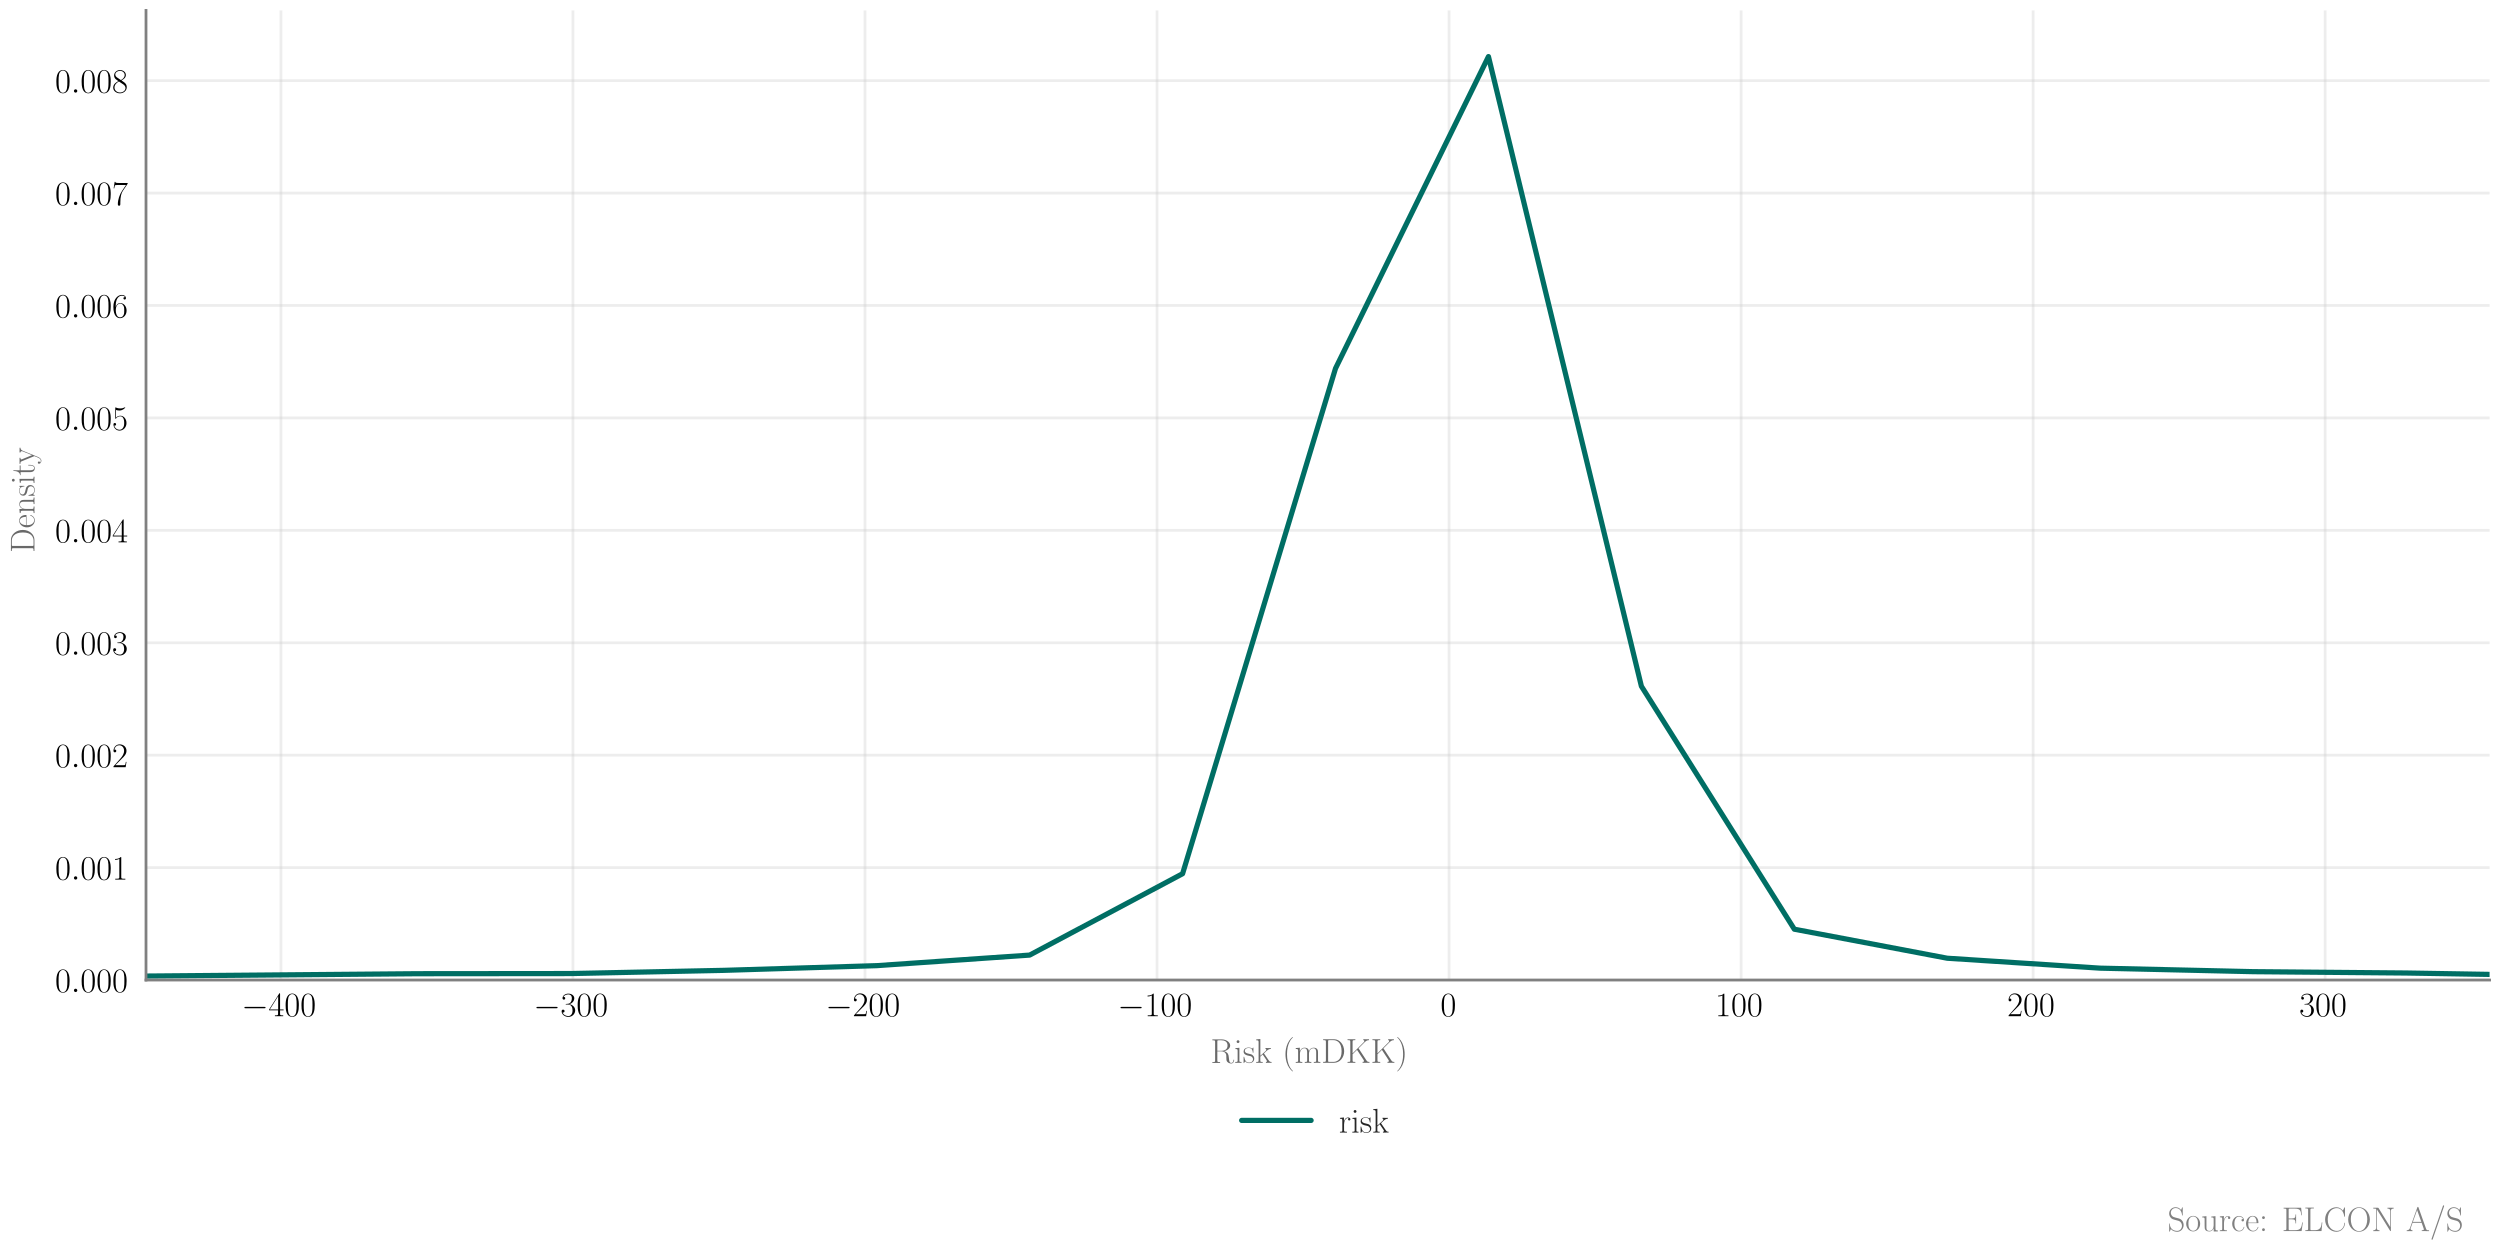
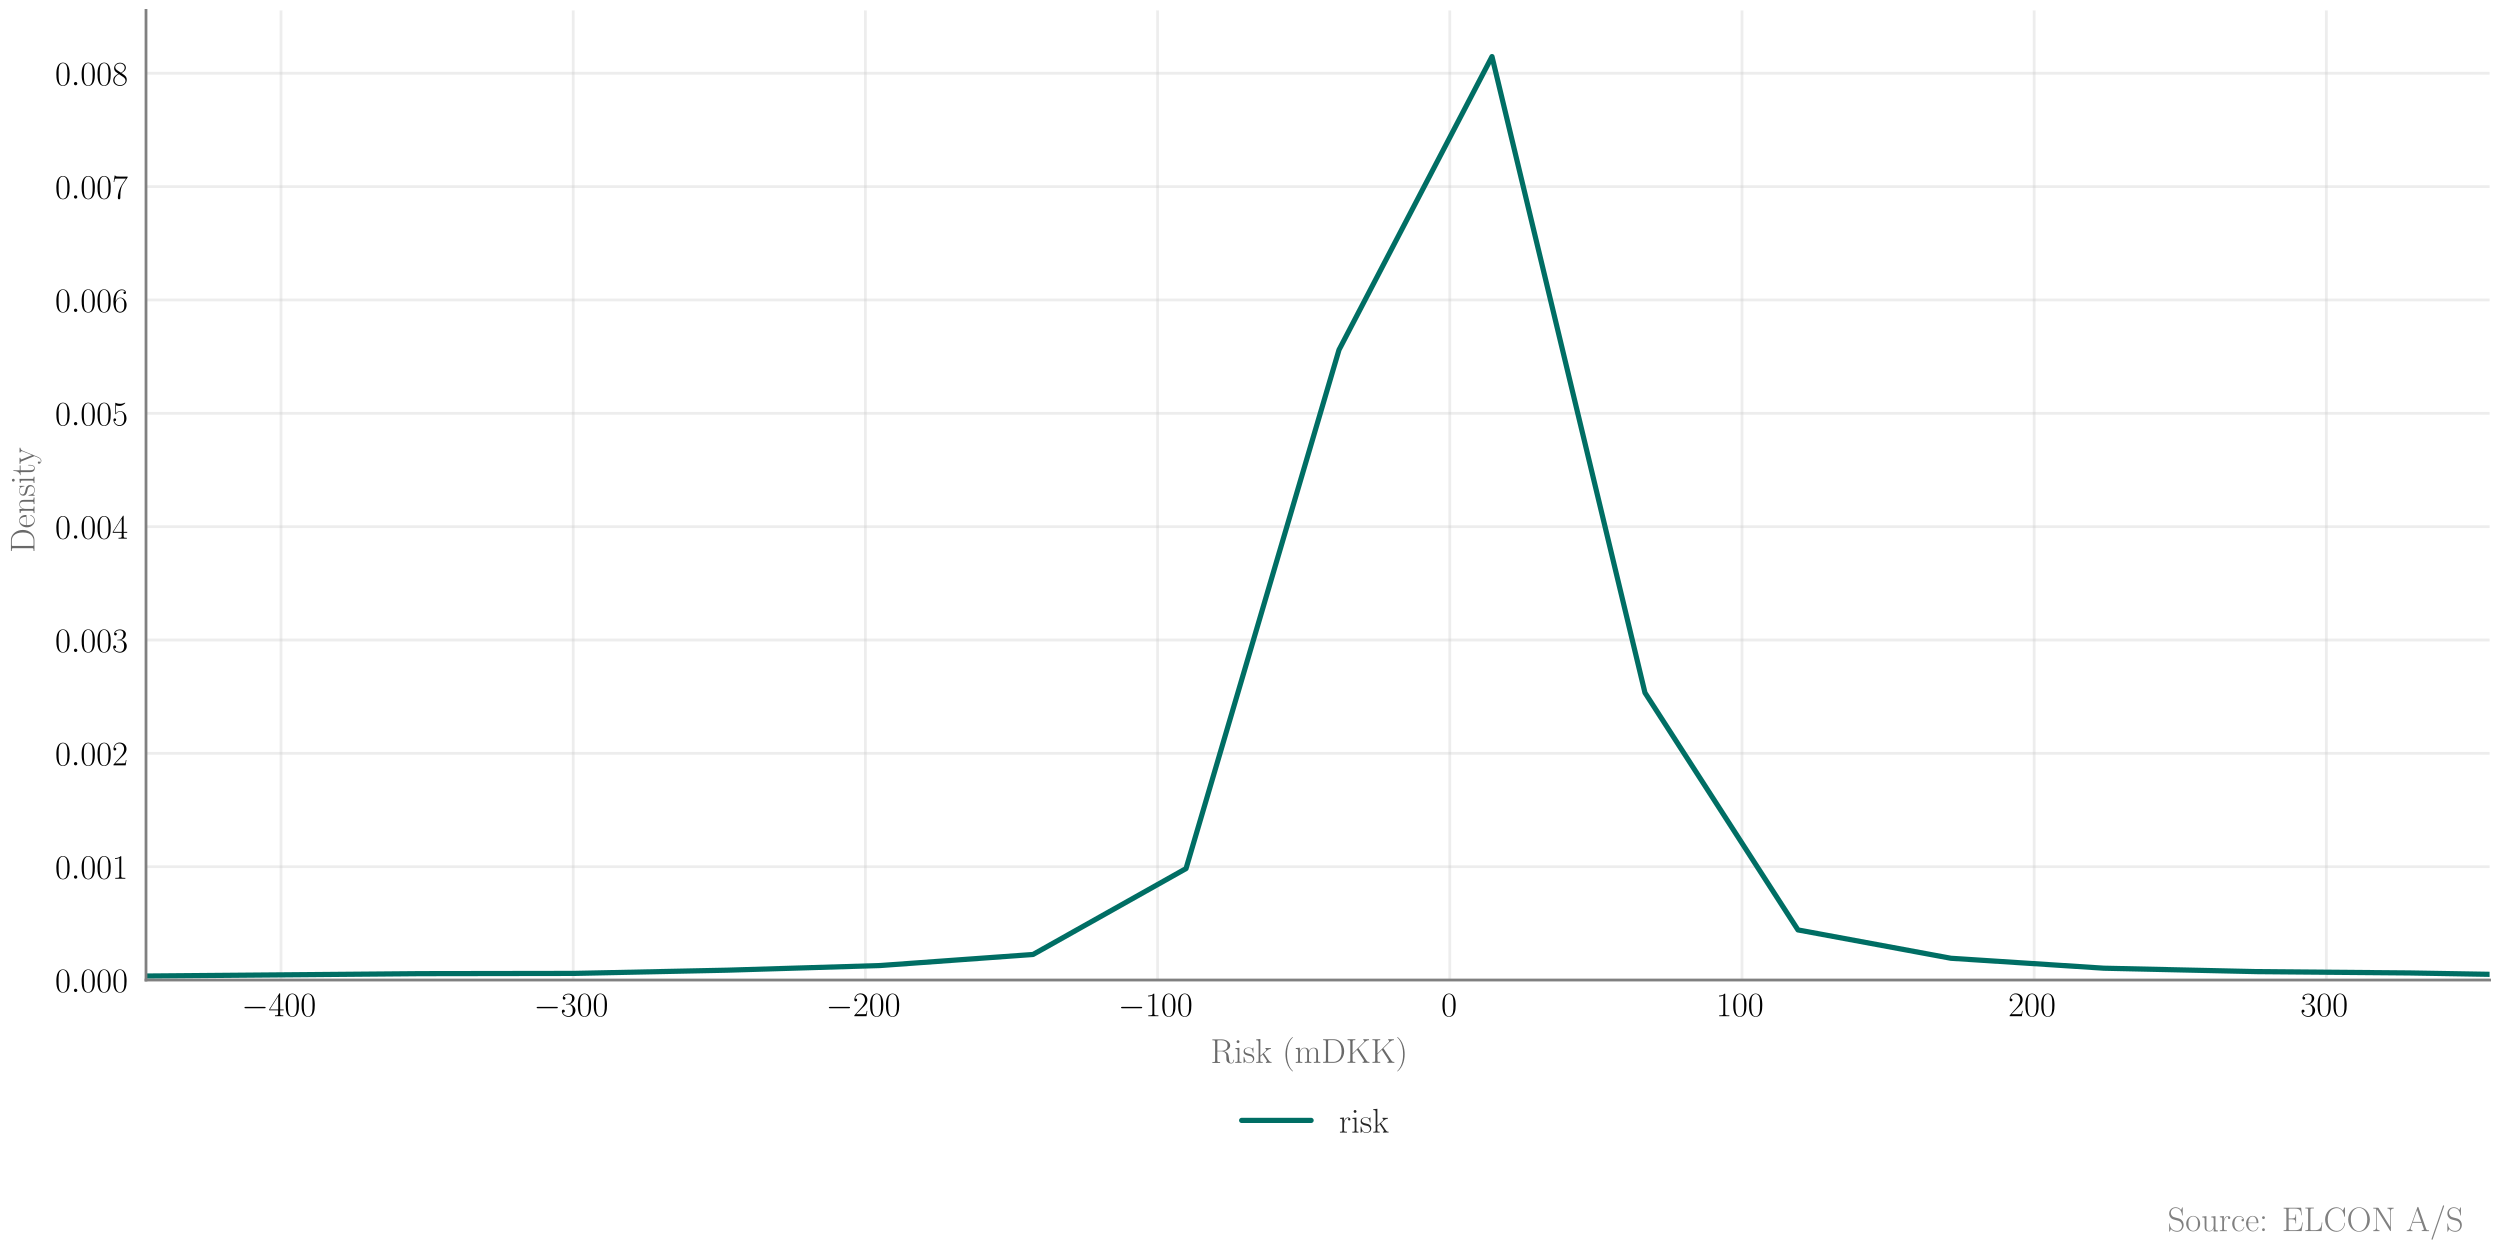
<svg xmlns="http://www.w3.org/2000/svg" xmlns:xlink="http://www.w3.org/1999/xlink" width="720pt" height="360pt" viewBox="0 0 720 360" version="1.1">
  <defs>
    <style type="text/css">*{stroke-linejoin: round; stroke-linecap: butt}</style>
  </defs>
  <g id="figure_1">
    <g id="patch_1">
      <path d="M 0 360  L 720 360  L 720 0  L 0 0  z " style="fill: #ffffff" />
    </g>
    <g id="axes_1">
      <g id="patch_2">
        <path d="M 42.049 282.252  L 717 282.252  L 717 3  L 42.049 3  z " style="fill: #ffffff" />
      </g>
      <g id="matplotlib.axis_1">
        <g id="xtick_1">
          <g id="line2d_1">
-             <path d="M 80.911 282.252  L 80.911 3  " clip-path="url(#p103123ce52)" style="fill: none; stroke: #cccccc; stroke-opacity: 0.35; stroke-width: 0.8; stroke-linecap: round" />
+             <path d="M 80.932 282.252  L 80.932 3  " clip-path="url(#pdba635098e)" style="fill: none; stroke: #cccccc; stroke-opacity: 0.35; stroke-width: 0.8; stroke-linecap: round" />
          </g>
          <g id="text_1">
-             <g transform="translate(69.56444 292.6705) scale(0.1 -0.1)">
+             <g transform="translate(69.58611 292.6705) scale(0.1 -0.1)">
              <defs>
                <path id="CMSY10-0" d="M 4218 1472  C 4326 1472 4442 1472 4442 1600  C 4442 1728 4326 1728 4218 1728  L 755 1728  C 646 1728 531 1728 531 1600  C 531 1472 646 1472 755 1472  L 4218 1472  z " transform="scale(0.015625)" />
                <path id="CMR17-34" d="M 2150 4122  C 2150 4256 2144 4256 2029 4256  L 128 1254  L 128 1088  L 1779 1088  L 1779 457  C 1779 224 1766 160 1318 160  L 1197 160  L 1197 0  C 1402 0 1747 0 1965 0  C 2182 0 2528 0 2733 0  L 2733 160  L 2611 160  C 2163 160 2150 224 2150 457  L 2150 1088  L 2803 1088  L 2803 1254  L 2150 1254  L 2150 4122  z M 1798 3703  L 1798 1254  L 256 1254  L 1798 3703  z " transform="scale(0.015625)" />
                <path id="CMR17-30" d="M 2688 2025  C 2688 2416 2682 3080 2413 3591  C 2176 4039 1798 4198 1466 4198  C 1158 4198 768 4058 525 3597  C 269 3118 243 2524 243 2025  C 243 1661 250 1106 448 619  C 723 -39 1216 -128 1466 -128  C 1760 -128 2208 -7 2470 600  C 2662 1042 2688 1559 2688 2025  z M 1466 -26  C 1056 -26 813 325 723 812  C 653 1188 653 1738 653 2096  C 653 2588 653 2997 736 3387  C 858 3929 1216 4096 1466 4096  C 1728 4096 2067 3923 2189 3400  C 2272 3036 2278 2607 2278 2096  C 2278 1680 2278 1169 2202 792  C 2067 95 1690 -26 1466 -26  z " transform="scale(0.015625)" />
              </defs>
              <use xlink:href="#CMSY10-0" transform="scale(0.996264)" />
              <use xlink:href="#CMR17-34" transform="translate(77.48747 0) scale(0.996264)" />
              <use xlink:href="#CMR17-30" transform="translate(123.1779 0) scale(0.996264)" />
              <use xlink:href="#CMR17-30" transform="translate(168.8684 0) scale(0.996264)" />
            </g>
          </g>
        </g>
        <g id="xtick_2">
          <g id="line2d_2">
-             <path d="M 165.015 282.252  L 165.015 3  " clip-path="url(#p103123ce52)" style="fill: none; stroke: #cccccc; stroke-opacity: 0.35; stroke-width: 0.8; stroke-linecap: round" />
+             <path d="M 165.084 282.252  L 165.084 3  " clip-path="url(#pdba635098e)" style="fill: none; stroke: #cccccc; stroke-opacity: 0.35; stroke-width: 0.8; stroke-linecap: round" />
          </g>
          <g id="text_2">
-             <g transform="translate(153.6688 292.6705) scale(0.1 -0.1)">
+             <g transform="translate(153.7374 292.6705) scale(0.1 -0.1)">
              <defs>
                <path id="CMR17-33" d="M 1414 2157  C 1984 2157 2234 1662 2234 1090  C 2234 320 1824 25 1453 25  C 1114 25 563 194 390 693  C 422 680 454 680 486 680  C 640 680 755 782 755 948  C 755 1133 614 1216 486 1216  C 378 1216 211 1165 211 926  C 211 335 787 -128 1466 -128  C 2176 -128 2720 430 2720 1085  C 2720 1707 2208 2157 1600 2227  C 2086 2328 2554 2756 2554 3329  C 2554 3820 2048 4179 1472 4179  C 890 4179 378 3829 378 3329  C 378 3110 544 3072 627 3072  C 762 3072 877 3155 877 3321  C 877 3486 762 3569 627 3569  C 602 3569 570 3569 544 3557  C 730 3959 1235 4032 1459 4032  C 1683 4032 2106 3925 2106 3320  C 2106 3143 2080 2828 1862 2550  C 1670 2304 1453 2304 1242 2284  C 1210 2284 1062 2269 1037 2269  C 992 2263 966 2257 966 2208  C 966 2163 973 2157 1101 2157  L 1414 2157  z " transform="scale(0.015625)" />
              </defs>
              <use xlink:href="#CMSY10-0" transform="scale(0.996264)" />
              <use xlink:href="#CMR17-33" transform="translate(77.48747 0) scale(0.996264)" />
              <use xlink:href="#CMR17-30" transform="translate(123.1779 0) scale(0.996264)" />
              <use xlink:href="#CMR17-30" transform="translate(168.8684 0) scale(0.996264)" />
            </g>
          </g>
        </g>
        <g id="xtick_3">
          <g id="line2d_3">
-             <path d="M 249.12 282.252  L 249.12 3  " clip-path="url(#p103123ce52)" style="fill: none; stroke: #cccccc; stroke-opacity: 0.35; stroke-width: 0.8; stroke-linecap: round" />
+             <path d="M 249.235 282.252  L 249.235 3  " clip-path="url(#pdba635098e)" style="fill: none; stroke: #cccccc; stroke-opacity: 0.35; stroke-width: 0.8; stroke-linecap: round" />
          </g>
          <g id="text_3">
-             <g transform="translate(237.7733 292.6705) scale(0.1 -0.1)">
+             <g transform="translate(237.8887 292.6705) scale(0.1 -0.1)">
              <defs>
                <path id="CMR17-32" d="M 2669 989  L 2554 989  C 2490 536 2438 459 2413 420  C 2381 369 1920 369 1830 369  L 602 369  C 832 619 1280 1072 1824 1597  C 2214 1967 2669 2402 2669 3035  C 2669 3790 2067 4224 1395 4224  C 691 4224 262 3604 262 3030  C 262 2780 448 2748 525 2748  C 589 2748 781 2787 781 3010  C 781 3207 614 3264 525 3264  C 486 3264 448 3258 422 3245  C 544 3790 915 4058 1306 4058  C 1862 4058 2227 3617 2227 3035  C 2227 2479 1901 2000 1536 1584  L 262 146  L 262 0  L 2515 0  L 2669 989  z " transform="scale(0.015625)" />
              </defs>
              <use xlink:href="#CMSY10-0" transform="scale(0.996264)" />
              <use xlink:href="#CMR17-32" transform="translate(77.48747 0) scale(0.996264)" />
              <use xlink:href="#CMR17-30" transform="translate(123.1779 0) scale(0.996264)" />
              <use xlink:href="#CMR17-30" transform="translate(168.8684 0) scale(0.996264)" />
            </g>
          </g>
        </g>
        <g id="xtick_4">
          <g id="line2d_4">
-             <path d="M 333.224 282.252  L 333.224 3  " clip-path="url(#p103123ce52)" style="fill: none; stroke: #cccccc; stroke-opacity: 0.35; stroke-width: 0.8; stroke-linecap: round" />
+             <path d="M 333.386 282.252  L 333.386 3  " clip-path="url(#pdba635098e)" style="fill: none; stroke: #cccccc; stroke-opacity: 0.35; stroke-width: 0.8; stroke-linecap: round" />
          </g>
          <g id="text_4">
-             <g transform="translate(321.8777 292.6705) scale(0.1 -0.1)">
+             <g transform="translate(322.0401 292.6705) scale(0.1 -0.1)">
              <defs>
                <path id="CMR17-31" d="M 1702 4058  C 1702 4192 1696 4192 1606 4192  C 1357 3916 979 3827 621 3827  C 602 3827 570 3827 563 3808  C 557 3795 557 3782 557 3648  C 755 3648 1088 3686 1344 3839  L 1344 461  C 1344 236 1331 160 781 160  L 589 160  L 589 0  C 896 0 1216 0 1523 0  C 1830 0 2150 0 2458 0  L 2458 160  L 2266 160  C 1715 160 1702 230 1702 458  L 1702 4058  z " transform="scale(0.015625)" />
              </defs>
              <use xlink:href="#CMSY10-0" transform="scale(0.996264)" />
              <use xlink:href="#CMR17-31" transform="translate(77.48747 0) scale(0.996264)" />
              <use xlink:href="#CMR17-30" transform="translate(123.1779 0) scale(0.996264)" />
              <use xlink:href="#CMR17-30" transform="translate(168.8684 0) scale(0.996264)" />
            </g>
          </g>
        </g>
        <g id="xtick_5">
          <g id="line2d_5">
-             <path d="M 417.328 282.252  L 417.328 3  " clip-path="url(#p103123ce52)" style="fill: none; stroke: #cccccc; stroke-opacity: 0.35; stroke-width: 0.8; stroke-linecap: round" />
+             <path d="M 417.538 282.252  L 417.538 3  " clip-path="url(#pdba635098e)" style="fill: none; stroke: #cccccc; stroke-opacity: 0.35; stroke-width: 0.8; stroke-linecap: round" />
          </g>
          <g id="text_5">
-             <g transform="translate(414.8378 292.6705) scale(0.1 -0.1)">
+             <g transform="translate(415.0471 292.6705) scale(0.1 -0.1)">
              <use xlink:href="#CMR17-30" transform="scale(0.996264)" />
            </g>
          </g>
        </g>
        <g id="xtick_6">
          <g id="line2d_6">
-             <path d="M 501.433 282.252  L 501.433 3  " clip-path="url(#p103123ce52)" style="fill: none; stroke: #cccccc; stroke-opacity: 0.35; stroke-width: 0.8; stroke-linecap: round" />
+             <path d="M 501.689 282.252  L 501.689 3  " clip-path="url(#pdba635098e)" style="fill: none; stroke: #cccccc; stroke-opacity: 0.35; stroke-width: 0.8; stroke-linecap: round" />
          </g>
          <g id="text_6">
-             <g transform="translate(493.9609 292.6705) scale(0.1 -0.1)">
+             <g transform="translate(494.2171 292.6705) scale(0.1 -0.1)">
              <use xlink:href="#CMR17-31" transform="scale(0.996264)" />
              <use xlink:href="#CMR17-30" transform="translate(45.69048 0) scale(0.996264)" />
              <use xlink:href="#CMR17-30" transform="translate(91.38095 0) scale(0.996264)" />
            </g>
          </g>
        </g>
        <g id="xtick_7">
          <g id="line2d_7">
-             <path d="M 585.537 282.252  L 585.537 3  " clip-path="url(#p103123ce52)" style="fill: none; stroke: #cccccc; stroke-opacity: 0.35; stroke-width: 0.8; stroke-linecap: round" />
+             <path d="M 585.84 282.252  L 585.84 3  " clip-path="url(#pdba635098e)" style="fill: none; stroke: #cccccc; stroke-opacity: 0.35; stroke-width: 0.8; stroke-linecap: round" />
          </g>
          <g id="text_7">
-             <g transform="translate(578.0653 292.6705) scale(0.1 -0.1)">
+             <g transform="translate(578.3684 292.6705) scale(0.1 -0.1)">
              <use xlink:href="#CMR17-32" transform="scale(0.996264)" />
              <use xlink:href="#CMR17-30" transform="translate(45.69048 0) scale(0.996264)" />
              <use xlink:href="#CMR17-30" transform="translate(91.38095 0) scale(0.996264)" />
            </g>
          </g>
        </g>
        <g id="xtick_8">
          <g id="line2d_8">
-             <path d="M 669.642 282.252  L 669.642 3  " clip-path="url(#p103123ce52)" style="fill: none; stroke: #cccccc; stroke-opacity: 0.35; stroke-width: 0.8; stroke-linecap: round" />
+             <path d="M 669.992 282.252  L 669.992 3  " clip-path="url(#pdba635098e)" style="fill: none; stroke: #cccccc; stroke-opacity: 0.35; stroke-width: 0.8; stroke-linecap: round" />
          </g>
          <g id="text_8">
-             <g transform="translate(662.1697 292.6705) scale(0.1 -0.1)">
+             <g transform="translate(662.5197 292.6705) scale(0.1 -0.1)">
              <use xlink:href="#CMR17-33" transform="scale(0.996264)" />
              <use xlink:href="#CMR17-30" transform="translate(45.69048 0) scale(0.996264)" />
              <use xlink:href="#CMR17-30" transform="translate(91.38095 0) scale(0.996264)" />
            </g>
          </g>
        </g>
        <g id="text_9">
          <g style="fill: #696969" transform="translate(348.64 306.0797) scale(0.1 -0.1)">
            <defs>
              <path id="CMR17-52" d="M 2509 2146  C 3117 2268 3629 2676 3629 3186  C 3629 3785 2950 4326 2054 4326  L 333 4326  L 333 4160  C 774 4160 845 4160 845 3873  L 845 415  C 845 128 774 128 333 128  L 333 -26  C 518 -26 851 -26 1050 -26  C 1248 -26 1581 -26 1766 -26  L 1766 128  C 1325 128 1254 128 1254 417  L 1254 2112  L 2003 2112  C 2368 2112 2573 1964 2662 1881  C 2918 1632 2918 1459 2918 1024  C 2918 595 2918 377 3110 160  C 3354 -102 3680 -128 3821 -128  C 4294 -128 4365 396 4365 503  C 4365 540 4365 585 4307 585  C 4256 585 4250 547 4250 522  C 4218 112 4032 -26 3834 -26  C 3482 -26 3443 375 3405 764  C 3386 898 3373 993 3360 1133  C 3322 1452 3270 1917 2509 2146  z M 1984 2214  L 1254 2214  L 1254 3913  C 1254 4129 1267 4160 1523 4160  L 1990 4160  C 2522 4160 3142 3977 3142 3190  C 3142 2372 2464 2214 1984 2214  z " transform="scale(0.015625)" />
              <path id="CMR17-69" d="M 992 3909  C 992 4049 877 4170 730 4170  C 589 4170 467 4056 467 3909  C 467 3769 582 3648 730 3648  C 870 3648 992 3763 992 3909  z M 243 2706  L 243 2541  C 602 2541 653 2502 653 2197  L 653 427  C 653 184 627 153 218 153  L 218 -13  C 371 0 646 0 806 0  C 960 0 1222 0 1370 -13  L 1370 153  C 992 153 979 191 979 420  L 979 2776  L 243 2706  z " transform="scale(0.015625)" />
              <path id="CMR17-73" d="M 1978 2697  C 1978 2813 1971 2819 1933 2819  C 1907 2819 1901 2813 1824 2717  C 1805 2691 1747 2626 1728 2601  C 1523 2819 1235 2819 1126 2819  C 416 2819 160 2447 160 2076  C 160 1498 813 1365 998 1325  C 1402 1243 1542 1217 1677 1101  C 1760 1025 1901 884 1901 654  C 1901 384 1747 38 1158 38  C 602 38 403 460 288 1021  C 269 1110 269 1117 218 1117  C 166 1117 160 1110 160 983  L 160 63  C 160 -51 166 -58 205 -58  C 237 -58 243 -51 275 0  C 314 57 410 211 448 276  C 576 103 800 -64 1158 -64  C 1792 -64 2131 283 2131 784  C 2131 1112 1958 1285 1875 1362  C 1683 1561 1459 1606 1190 1657  C 838 1735 390 1825 390 2217  C 390 2383 480 2737 1126 2737  C 1811 2737 1850 2094 1862 1888  C 1869 1856 1901 1849 1920 1849  C 1978 1849 1978 1869 1978 1978  L 1978 2697  z " transform="scale(0.015625)" />
              <path id="CMR17-6b" d="M 1670 1673  C 1664 1686 1632 1724 1632 1743  C 1632 1756 2086 2171 2144 2222  C 2509 2528 2739 2560 2906 2560  L 2906 2733  C 2867 2733 2854 2733 2848 2720  L 2534 2720  C 2355 2720 2080 2720 1907 2733  L 1907 2566  C 1997 2559 2061 2508 2061 2419  C 2061 2291 1933 2170 1926 2170  L 960 1289  L 960 4396  L 198 4326  L 198 4160  C 576 4160 634 4122 634 3817  L 634 426  C 634 184 608 153 198 153  L 198 -13  C 352 0 634 0 794 0  C 954 0 1235 0 1389 -13  L 1389 153  C 979 153 954 178 954 428  L 954 1130  L 1395 1532  L 2042 574  C 2118 459 2182 369 2182 286  C 2182 172 2067 153 1990 153  L 1990 -13  C 2144 0 2419 0 2579 0  C 2694 0 2931 0 3040 0  L 3040 153  C 2739 153 2669 210 2477 491  L 1670 1673  z " transform="scale(0.015625)" />
              <path id="CMR17-28" d="M 1958 -1561  C 1958 -1555 1958 -1542 1939 -1523  C 1645 -1224 858 -407 858 1581  C 858 3569 1632 4379 1946 4697  C 1946 4704 1958 4717 1958 4736  C 1958 4755 1939 4768 1914 4768  C 1843 4768 1299 4296 986 3594  C 666 2887 576 2199 576 1588  C 576 1128 621 351 1005 -471  C 1312 -1135 1837 -1600 1914 -1600  C 1946 -1600 1958 -1587 1958 -1561  z " transform="scale(0.015625)" />
              <path id="CMR17-6d" d="M 4326 1933  C 4326 2252 4269 2790 3507 2790  C 3072 2790 2771 2496 2656 2151  L 2650 2151  C 2573 2676 2195 2790 1837 2790  C 1331 2790 1069 2400 973 2144  L 966 2144  L 966 2790  L 211 2720  L 211 2554  C 589 2554 646 2515 646 2208  L 646 428  C 646 184 621 153 211 153  L 211 -13  C 365 0 646 0 813 0  C 979 0 1267 0 1421 -13  L 1421 153  C 1011 153 986 178 986 428  L 986 1658  C 986 2247 1344 2688 1792 2688  C 2266 2688 2317 2266 2317 1958  L 2317 428  C 2317 184 2291 153 1882 153  L 1882 -13  C 2035 0 2317 0 2483 0  C 2650 0 2938 0 3091 -13  L 3091 153  C 2682 153 2656 178 2656 428  L 2656 1658  C 2656 2247 3014 2688 3462 2688  C 3936 2688 3987 2266 3987 1958  L 3987 428  C 3987 184 3962 153 3552 153  L 3552 -13  C 3706 0 3987 0 4154 0  C 4320 0 4608 0 4762 -13  L 4762 153  C 4352 153 4326 178 4326 428  L 4326 1933  z " transform="scale(0.015625)" />
              <path id="CMR17-44" d="M 333 4352  L 333 4186  C 774 4186 845 4186 845 3900  L 845 452  C 845 166 774 166 333 166  L 333 0  L 2368 0  C 3398 0 4224 943 4224 2141  C 4224 3346 3411 4352 2368 4352  L 333 4352  z M 1523 166  C 1267 166 1254 197 1254 414  L 1254 3938  C 1254 4155 1267 4186 1523 4186  L 2240 4186  C 2771 4186 3750 3874 3750 2141  C 3750 1242 3488 879 3366 707  C 3213 510 2848 166 2240 166  L 1523 166  z " transform="scale(0.015625)" />
              <path id="CMR17-4b" d="M 2362 2675  L 3469 3782  C 3699 4006 3942 4186 4301 4186  L 4301 4352  C 4173 4352 4013 4352 3885 4352  C 3712 4352 3411 4352 3245 4358  L 3245 4192  C 3411 4180 3437 4065 3437 4019  C 3437 3975 3411 3905 3386 3867  L 1261 1738  L 1261 3900  C 1261 4186 1331 4186 1773 4186  L 1773 4352  C 1587 4352 1248 4352 1050 4352  C 851 4352 512 4352 326 4352  L 326 4186  C 768 4186 838 4186 838 3899  L 838 446  C 838 160 768 160 326 160  L 326 0  C 512 0 851 0 1050 0  C 1248 0 1587 0 1773 0  L 1773 160  C 1331 160 1261 160 1261 447  L 1261 1579  L 2080 2390  L 3290 537  C 3328 473 3373 390 3373 326  C 3373 160 3194 160 3110 160  L 3110 0  C 3315 0 3610 0 3821 0  C 3974 0 4237 0 4384 -6  L 4384 160  C 4077 160 3981 198 3789 493  L 2362 2675  z " transform="scale(0.015625)" />
              <path id="CMR17-29" d="M 1683 1581  C 1683 2040 1638 2817 1254 3639  C 947 4303 422 4768 346 4768  C 326 4768 301 4761 301 4729  C 301 4717 307 4710 314 4697  C 621 4378 1402 3568 1402 1584  C 1402 -407 627 -1217 314 -1537  C 307 -1549 301 -1556 301 -1568  C 301 -1600 326 -1600 346 -1600  C 416 -1600 960 -1128 1274 -426  C 1594 281 1683 969 1683 1581  z " transform="scale(0.015625)" />
            </defs>
            <use xlink:href="#CMR17-52" transform="scale(0.996264)" />
            <use xlink:href="#CMR17-69" transform="translate(67.7911 0) scale(0.996264)" />
            <use xlink:href="#CMR17-73" transform="translate(92.66216 0) scale(0.996264)" />
            <use xlink:href="#CMR17-6b" transform="translate(128.4635 0) scale(0.996264)" />
            <use xlink:href="#CMR17-28" transform="translate(206.8324 0) scale(0.996264)" />
            <use xlink:href="#CMR17-6d" transform="translate(242.1131 0) scale(0.996264)" />
            <use xlink:href="#CMR17-44" transform="translate(319.0327 0) scale(0.996264)" />
            <use xlink:href="#CMR17-4b" transform="translate(389.4263 0) scale(0.996264)" />
            <use xlink:href="#CMR17-4b" transform="translate(461.1011 0) scale(0.996264)" />
            <use xlink:href="#CMR17-29" transform="translate(532.7758 0) scale(0.996264)" />
          </g>
        </g>
      </g>
      <g id="matplotlib.axis_2">
        <g id="ytick_1">
          <g id="line2d_9">
-             <path d="M 42.049 282.252  L 717 282.252  " clip-path="url(#p103123ce52)" style="fill: none; stroke: #cccccc; stroke-opacity: 0.35; stroke-width: 0.8; stroke-linecap: round" />
+             <path d="M 42.049 282.252  L 717 282.252  " clip-path="url(#pdba635098e)" style="fill: none; stroke: #cccccc; stroke-opacity: 0.35; stroke-width: 0.8; stroke-linecap: round" />
          </g>
          <g id="text_10">
            <g transform="translate(15.85592 285.7113) scale(0.1 -0.1)">
              <defs>
                <path id="CMMI12-3a" d="M 1178 307  C 1178 492 1024 619 870 619  C 685 619 557 466 557 313  C 557 128 710 0 864 0  C 1050 0 1178 153 1178 307  z " transform="scale(0.015625)" />
              </defs>
              <use xlink:href="#CMR17-30" transform="scale(0.996264)" />
              <use xlink:href="#CMMI12-3a" transform="translate(45.69048 0) scale(0.996264)" />
              <use xlink:href="#CMR17-30" transform="translate(72.78765 0) scale(0.996264)" />
              <use xlink:href="#CMR17-30" transform="translate(118.4781 0) scale(0.996264)" />
              <use xlink:href="#CMR17-30" transform="translate(164.1686 0) scale(0.996264)" />
            </g>
          </g>
        </g>
        <g id="ytick_2">
          <g id="line2d_10">
-             <path d="M 42.049 249.873  L 717 249.873  " clip-path="url(#p103123ce52)" style="fill: none; stroke: #cccccc; stroke-opacity: 0.35; stroke-width: 0.8; stroke-linecap: round" />
+             <path d="M 42.049 249.608  L 717 249.608  " clip-path="url(#pdba635098e)" style="fill: none; stroke: #cccccc; stroke-opacity: 0.35; stroke-width: 0.8; stroke-linecap: round" />
          </g>
          <g id="text_11">
-             <g transform="translate(15.85592 253.3324) scale(0.1 -0.1)">
+             <g transform="translate(15.85592 253.0677) scale(0.1 -0.1)">
              <use xlink:href="#CMR17-30" transform="scale(0.996264)" />
              <use xlink:href="#CMMI12-3a" transform="translate(45.69048 0) scale(0.996264)" />
              <use xlink:href="#CMR17-30" transform="translate(72.78765 0) scale(0.996264)" />
              <use xlink:href="#CMR17-30" transform="translate(118.4781 0) scale(0.996264)" />
              <use xlink:href="#CMR17-31" transform="translate(164.1686 0) scale(0.996264)" />
            </g>
          </g>
        </g>
        <g id="ytick_3">
          <g id="line2d_11">
-             <path d="M 42.049 217.494  L 717 217.494  " clip-path="url(#p103123ce52)" style="fill: none; stroke: #cccccc; stroke-opacity: 0.35; stroke-width: 0.8; stroke-linecap: round" />
+             <path d="M 42.049 216.965  L 717 216.965  " clip-path="url(#pdba635098e)" style="fill: none; stroke: #cccccc; stroke-opacity: 0.35; stroke-width: 0.8; stroke-linecap: round" />
          </g>
          <g id="text_12">
-             <g transform="translate(15.85592 220.9535) scale(0.1 -0.1)">
+             <g transform="translate(15.85592 220.4241) scale(0.1 -0.1)">
              <use xlink:href="#CMR17-30" transform="scale(0.996264)" />
              <use xlink:href="#CMMI12-3a" transform="translate(45.69048 0) scale(0.996264)" />
              <use xlink:href="#CMR17-30" transform="translate(72.78765 0) scale(0.996264)" />
              <use xlink:href="#CMR17-30" transform="translate(118.4781 0) scale(0.996264)" />
              <use xlink:href="#CMR17-32" transform="translate(164.1686 0) scale(0.996264)" />
            </g>
          </g>
        </g>
        <g id="ytick_4">
          <g id="line2d_12">
-             <path d="M 42.049 185.115  L 717 185.115  " clip-path="url(#p103123ce52)" style="fill: none; stroke: #cccccc; stroke-opacity: 0.35; stroke-width: 0.8; stroke-linecap: round" />
+             <path d="M 42.049 184.321  L 717 184.321  " clip-path="url(#pdba635098e)" style="fill: none; stroke: #cccccc; stroke-opacity: 0.35; stroke-width: 0.8; stroke-linecap: round" />
          </g>
          <g id="text_13">
-             <g transform="translate(15.85592 188.5746) scale(0.1 -0.1)">
+             <g transform="translate(15.85592 187.7806) scale(0.1 -0.1)">
              <use xlink:href="#CMR17-30" transform="scale(0.996264)" />
              <use xlink:href="#CMMI12-3a" transform="translate(45.69048 0) scale(0.996264)" />
              <use xlink:href="#CMR17-30" transform="translate(72.78765 0) scale(0.996264)" />
              <use xlink:href="#CMR17-30" transform="translate(118.4781 0) scale(0.996264)" />
              <use xlink:href="#CMR17-33" transform="translate(164.1686 0) scale(0.996264)" />
            </g>
          </g>
        </g>
        <g id="ytick_5">
          <g id="line2d_13">
-             <path d="M 42.049 152.737  L 717 152.737  " clip-path="url(#p103123ce52)" style="fill: none; stroke: #cccccc; stroke-opacity: 0.35; stroke-width: 0.8; stroke-linecap: round" />
+             <path d="M 42.049 151.678  L 717 151.678  " clip-path="url(#pdba635098e)" style="fill: none; stroke: #cccccc; stroke-opacity: 0.35; stroke-width: 0.8; stroke-linecap: round" />
          </g>
          <g id="text_14">
-             <g transform="translate(15.85592 156.1958) scale(0.1 -0.1)">
+             <g transform="translate(15.85592 155.137) scale(0.1 -0.1)">
              <use xlink:href="#CMR17-30" transform="scale(0.996264)" />
              <use xlink:href="#CMMI12-3a" transform="translate(45.69048 0) scale(0.996264)" />
              <use xlink:href="#CMR17-30" transform="translate(72.78765 0) scale(0.996264)" />
              <use xlink:href="#CMR17-30" transform="translate(118.4781 0) scale(0.996264)" />
              <use xlink:href="#CMR17-34" transform="translate(164.1686 0) scale(0.996264)" />
            </g>
          </g>
        </g>
        <g id="ytick_6">
          <g id="line2d_14">
-             <path d="M 42.049 120.358  L 717 120.358  " clip-path="url(#p103123ce52)" style="fill: none; stroke: #cccccc; stroke-opacity: 0.35; stroke-width: 0.8; stroke-linecap: round" />
+             <path d="M 42.049 119.034  L 717 119.034  " clip-path="url(#pdba635098e)" style="fill: none; stroke: #cccccc; stroke-opacity: 0.35; stroke-width: 0.8; stroke-linecap: round" />
          </g>
          <g id="text_15">
-             <g transform="translate(15.85592 123.8169) scale(0.1 -0.1)">
+             <g transform="translate(15.85592 122.4934) scale(0.1 -0.1)">
              <defs>
                <path id="CMR17-35" d="M 730 3692  C 794 3666 1056 3584 1325 3584  C 1920 3584 2246 3911 2432 4100  C 2432 4157 2432 4192 2394 4192  C 2387 4192 2374 4192 2323 4163  C 2099 4058 1837 3973 1517 3973  C 1325 3973 1037 3999 723 4139  C 653 4171 640 4171 634 4171  C 602 4171 595 4164 595 4037  L 595 2203  C 595 2089 595 2057 659 2057  C 691 2057 704 2070 736 2114  C 941 2401 1222 2522 1542 2522  C 1766 2522 2246 2382 2246 1289  C 2246 1085 2246 715 2054 421  C 1894 159 1645 25 1370 25  C 947 25 518 320 403 814  C 429 807 480 795 506 795  C 589 795 749 840 749 1038  C 749 1210 627 1280 506 1280  C 358 1280 262 1190 262 1011  C 262 454 704 -128 1382 -128  C 2042 -128 2669 440 2669 1264  C 2669 2030 2170 2624 1549 2624  C 1222 2624 947 2503 730 2274  L 730 3692  z " transform="scale(0.015625)" />
              </defs>
              <use xlink:href="#CMR17-30" transform="scale(0.996264)" />
              <use xlink:href="#CMMI12-3a" transform="translate(45.69048 0) scale(0.996264)" />
              <use xlink:href="#CMR17-30" transform="translate(72.78765 0) scale(0.996264)" />
              <use xlink:href="#CMR17-30" transform="translate(118.4781 0) scale(0.996264)" />
              <use xlink:href="#CMR17-35" transform="translate(164.1686 0) scale(0.996264)" />
            </g>
          </g>
        </g>
        <g id="ytick_7">
          <g id="line2d_15">
-             <path d="M 42.049 87.979  L 717 87.979  " clip-path="url(#p103123ce52)" style="fill: none; stroke: #cccccc; stroke-opacity: 0.35; stroke-width: 0.8; stroke-linecap: round" />
+             <path d="M 42.049 86.391  L 717 86.391  " clip-path="url(#pdba635098e)" style="fill: none; stroke: #cccccc; stroke-opacity: 0.35; stroke-width: 0.8; stroke-linecap: round" />
          </g>
          <g id="text_16">
-             <g transform="translate(15.85592 91.43803) scale(0.1 -0.1)">
+             <g transform="translate(15.85592 89.84987) scale(0.1 -0.1)">
              <defs>
                <path id="CMR17-36" d="M 678 2176  C 678 3690 1395 4032 1811 4032  C 1946 4032 2272 4009 2400 3776  C 2298 3776 2106 3776 2106 3553  C 2106 3381 2246 3323 2336 3323  C 2394 3323 2566 3348 2566 3560  C 2566 3954 2246 4179 1805 4179  C 1043 4179 243 3390 243 1984  C 243 253 966 -128 1478 -128  C 2099 -128 2688 427 2688 1283  C 2688 2081 2170 2662 1517 2662  C 1126 2662 838 2407 678 1960  L 678 2176  z M 1478 25  C 691 25 691 1200 691 1436  C 691 1896 909 2560 1504 2560  C 1613 2560 1926 2560 2138 2120  C 2253 1870 2253 1609 2253 1289  C 2253 944 2253 690 2118 434  C 1978 171 1773 25 1478 25  z " transform="scale(0.015625)" />
              </defs>
              <use xlink:href="#CMR17-30" transform="scale(0.996264)" />
              <use xlink:href="#CMMI12-3a" transform="translate(45.69048 0) scale(0.996264)" />
              <use xlink:href="#CMR17-30" transform="translate(72.78765 0) scale(0.996264)" />
              <use xlink:href="#CMR17-30" transform="translate(118.4781 0) scale(0.996264)" />
              <use xlink:href="#CMR17-36" transform="translate(164.1686 0) scale(0.996264)" />
            </g>
          </g>
        </g>
        <g id="ytick_8">
          <g id="line2d_16">
-             <path d="M 42.049 55.6  L 717 55.6  " clip-path="url(#p103123ce52)" style="fill: none; stroke: #cccccc; stroke-opacity: 0.35; stroke-width: 0.8; stroke-linecap: round" />
+             <path d="M 42.049 53.747  L 717 53.747  " clip-path="url(#pdba635098e)" style="fill: none; stroke: #cccccc; stroke-opacity: 0.35; stroke-width: 0.8; stroke-linecap: round" />
          </g>
          <g id="text_17">
-             <g transform="translate(15.85592 59.05915) scale(0.1 -0.1)">
+             <g transform="translate(15.85592 57.2063) scale(0.1 -0.1)">
              <defs>
                <path id="CMR17-37" d="M 2886 3941  L 2886 4081  L 1382 4081  C 634 4081 621 4165 595 4288  L 480 4288  L 294 3094  L 410 3094  C 429 3215 474 3540 550 3661  C 589 3712 1062 3712 1171 3712  L 2579 3712  L 1869 2661  C 1395 1954 1069 999 1069 165  C 1069 89 1069 -128 1299 -128  C 1530 -128 1530 89 1530 171  L 1530 465  C 1530 1508 1709 2196 2003 2636  L 2886 3941  z " transform="scale(0.015625)" />
              </defs>
              <use xlink:href="#CMR17-30" transform="scale(0.996264)" />
              <use xlink:href="#CMMI12-3a" transform="translate(45.69048 0) scale(0.996264)" />
              <use xlink:href="#CMR17-30" transform="translate(72.78765 0) scale(0.996264)" />
              <use xlink:href="#CMR17-30" transform="translate(118.4781 0) scale(0.996264)" />
              <use xlink:href="#CMR17-37" transform="translate(164.1686 0) scale(0.996264)" />
            </g>
          </g>
        </g>
        <g id="ytick_9">
          <g id="line2d_17">
-             <path d="M 42.049 23.221  L 717 23.221  " clip-path="url(#p103123ce52)" style="fill: none; stroke: #cccccc; stroke-opacity: 0.35; stroke-width: 0.8; stroke-linecap: round" />
+             <path d="M 42.049 21.103  L 717 21.103  " clip-path="url(#pdba635098e)" style="fill: none; stroke: #cccccc; stroke-opacity: 0.35; stroke-width: 0.8; stroke-linecap: round" />
          </g>
          <g id="text_18">
-             <g transform="translate(15.85592 26.68028) scale(0.1 -0.1)">
+             <g transform="translate(15.85592 24.56274) scale(0.1 -0.1)">
              <defs>
                <path id="CMR17-38" d="M 1741 2264  C 2144 2467 2554 2773 2554 3263  C 2554 3841 1990 4179 1472 4179  C 890 4179 378 3759 378 3180  C 378 3021 416 2747 666 2505  C 730 2442 998 2251 1171 2130  C 883 1983 211 1634 211 934  C 211 279 838 -128 1459 -128  C 2144 -128 2720 362 2720 1010  C 2720 1590 2330 1857 2074 2029  L 1741 2264  z M 902 2822  C 851 2854 595 3051 595 3351  C 595 3739 998 4032 1459 4032  C 1965 4032 2336 3676 2336 3262  C 2336 2669 1670 2331 1638 2331  C 1632 2331 1626 2331 1574 2370  L 902 2822  z M 2080 1519  C 2176 1449 2483 1240 2483 851  C 2483 381 2010 25 1472 25  C 890 25 448 438 448 940  C 448 1443 838 1862 1280 2060  L 2080 1519  z " transform="scale(0.015625)" />
              </defs>
              <use xlink:href="#CMR17-30" transform="scale(0.996264)" />
              <use xlink:href="#CMMI12-3a" transform="translate(45.69048 0) scale(0.996264)" />
              <use xlink:href="#CMR17-30" transform="translate(72.78765 0) scale(0.996264)" />
              <use xlink:href="#CMR17-30" transform="translate(118.4781 0) scale(0.996264)" />
              <use xlink:href="#CMR17-38" transform="translate(164.1686 0) scale(0.996264)" />
            </g>
          </g>
        </g>
        <g id="text_19">
          <g style="fill: #696969" transform="translate(9.918738 159.189) rotate(-90) scale(0.1 -0.1)">
            <defs>
              <path id="CMR17-65" d="M 2438 1472  C 2464 1498 2464 1511 2464 1576  C 2464 2238 2118 2816 1389 2816  C 710 2816 173 2169 173 1383  C 173 551 781 -64 1459 -64  C 2176 -64 2458 607 2458 740  C 2458 784 2419 784 2406 784  C 2362 784 2355 771 2330 696  C 2189 265 1837 51 1504 51  C 1229 51 954 203 781 480  C 582 803 582 1176 582 1472  L 2438 1472  z M 589 1568  C 634 2505 1126 2714 1382 2714  C 1818 2714 2112 2297 2118 1568  L 589 1568  z " transform="scale(0.015625)" />
              <path id="CMR17-6e" d="M 2656 1933  C 2656 2259 2592 2790 1837 2790  C 1331 2790 1069 2400 973 2144  L 966 2144  L 966 2790  L 211 2720  L 211 2554  C 589 2554 646 2515 646 2208  L 646 428  C 646 184 621 153 211 153  L 211 -13  C 365 0 646 0 813 0  C 979 0 1267 0 1421 -13  L 1421 153  C 1011 153 986 178 986 428  L 986 1658  C 986 2247 1344 2688 1792 2688  C 2266 2688 2317 2266 2317 1958  L 2317 428  C 2317 184 2291 153 1882 153  L 1882 -13  C 2035 0 2317 0 2483 0  C 2650 0 2938 0 3091 -13  L 3091 153  C 2682 153 2656 178 2656 428  L 2656 1933  z " transform="scale(0.015625)" />
              <path id="CMR17-74" d="M 966 2560  L 1862 2560  L 1862 2725  L 966 2725  L 966 3904  L 851 3904  C 838 3245 614 2668 70 2668  L 70 2560  L 627 2560  L 627 771  C 627 650 627 -64 1370 -64  C 1747 -64 1965 306 1965 777  L 1965 1140  L 1850 1140  L 1850 783  C 1850 344 1677 51 1408 51  C 1222 51 966 178 966 758  L 966 2560  z " transform="scale(0.015625)" />
              <path id="CMR17-79" d="M 2496 2197  C 2656 2586 2944 2586 3034 2586  L 3034 2752  C 2912 2752 2752 2752 2630 2752  C 2496 2752 2285 2752 2157 2758  L 2157 2592  C 2400 2573 2406 2394 2406 2343  C 2406 2280 2394 2248 2362 2171  L 1664 449  L 902 2306  C 870 2382 870 2426 870 2433  C 870 2573 1018 2586 1171 2586  L 1171 2758  C 1018 2752 742 2752 582 2752  C 410 2752 205 2752 64 2758  L 64 2586  C 410 2586 448 2554 531 2350  L 1485 15  C 1197 -738 1030 -1178 627 -1178  C 557 -1178 397 -1159 282 -1044  C 429 -1031 493 -942 493 -833  C 493 -725 416 -629 288 -629  C 147 -629 77 -725 77 -840  C 77 -1095 339 -1280 627 -1280  C 998 -1280 1229 -922 1357 -604  L 2496 2197  z " transform="scale(0.015625)" />
            </defs>
            <use xlink:href="#CMR17-44" transform="scale(0.996264)" />
            <use xlink:href="#CMR17-65" transform="translate(70.39356 0) scale(0.996264)" />
            <use xlink:href="#CMR17-6e" transform="translate(110.8792 0) scale(0.996264)" />
            <use xlink:href="#CMR17-73" transform="translate(161.7746 0) scale(0.996264)" />
            <use xlink:href="#CMR17-69" transform="translate(197.5759 0) scale(0.996264)" />
            <use xlink:href="#CMR17-74" transform="translate(222.447 0) scale(0.996264)" />
            <use xlink:href="#CMR17-79" transform="translate(255.1253 0) scale(0.996264)" />
          </g>
        </g>
      </g>
      <g id="line2d_18">
-         <path d="M -1 281.479  L 120.354 280.429  L 164.4 280.384  L 208.446 279.461  L 252.492 278.108  L 296.538 275.065  L 340.584 251.628  L 384.63 106.103  L 428.676 16.298  L 472.722 197.634  L 516.768 267.613  L 560.814 275.97  L 604.86 278.829  L 648.906 279.839  L 692.952 280.225  L 721 280.694  L 721 280.694  " clip-path="url(#p103123ce52)" style="fill: none; stroke: #006e64; stroke-width: 1.5; stroke-linecap: round" />
+         <path d="M -1 281.47  L 121.28 280.412  L 165.339 280.341  L 209.398 279.414  L 253.458 278.075  L 297.517 274.889  L 341.576 250.146  L 385.635 100.751  L 429.694 16.298  L 473.754 199.516  L 517.813 267.818  L 561.872 275.98  L 605.931 278.842  L 649.99 279.828  L 694.05 280.209  L 721 280.675  L 721 280.675  " clip-path="url(#pdba635098e)" style="fill: none; stroke: #006e64; stroke-width: 1.5; stroke-linecap: round" />
      </g>
      <g id="patch_3">
        <path d="M 42.049 282.252  L 42.049 3  " style="fill: none; stroke: #808080; stroke-width: 0.8; stroke-linejoin: miter; stroke-linecap: square" />
      </g>
      <g id="patch_4">
        <path d="M 42.049 282.252  L 717 282.252  " style="fill: none; stroke: #808080; stroke-width: 0.8; stroke-linejoin: miter; stroke-linecap: square" />
      </g>
      <g id="text_20">
        <g style="fill: #808080" transform="translate(624.264 354.5556) scale(0.1 -0.1)">
          <defs>
            <path id="CMR17-53" d="M 2803 4290  C 2803 4404 2797 4411 2758 4411  C 2720 4411 2707 4385 2682 4328  L 2490 3907  C 2246 4257 1875 4416 1472 4416  C 819 4416 294 3901 294 3253  C 294 3056 339 2776 557 2510  C 794 2218 1018 2167 1530 2033  C 1722 1982 2042 1899 2106 1874  C 2470 1722 2662 1341 2662 985  C 2662 527 2336 38 1779 38  C 1094 38 454 419 410 1311  C 403 1413 397 1419 352 1419  C 301 1419 294 1413 294 1285  L 294 -1  C 294 -115 301 -122 339 -122  C 384 -122 397 -90 486 108  C 493 127 493 140 614 381  C 934 -39 1472 -128 1779 -128  C 2477 -128 2970 451 2970 1124  C 2970 1454 2848 1708 2778 1823  C 2509 2230 2221 2306 1914 2382  C 1869 2402 1856 2402 1498 2490  C 1152 2579 1005 2624 845 2796  C 666 2992 602 3196 602 3399  C 602 3812 934 4263 1478 4263  C 2157 4263 2579 3786 2675 2993  C 2694 2878 2701 2872 2746 2872  C 2803 2872 2803 2891 2803 2999  L 2803 4290  z " transform="scale(0.015625)" />
            <path id="CMR17-6f" d="M 2758 1356  C 2758 2176 2163 2816 1466 2816  C 768 2816 173 2176 173 1356  C 173 551 768 -64 1466 -64  C 2163 -64 2758 551 2758 1356  z M 1466 51  C 1165 51 909 230 762 480  C 602 767 582 1126 582 1408  C 582 1677 595 2010 762 2298  C 890 2509 1139 2714 1466 2714  C 1754 2714 1997 2554 2150 2330  C 2349 2029 2349 1607 2349 1408  C 2349 1158 2336 775 2163 467  C 1984 173 1709 51 1466 51  z " transform="scale(0.015625)" />
            <path id="CMR17-75" d="M 1882 2693  L 1882 2528  C 2259 2528 2317 2489 2317 2186  L 2317 1032  C 2317 500 2029 38 1555 38  C 1030 38 986 348 986 678  L 986 2763  L 211 2693  L 211 2528  C 467 2528 640 2528 646 2274  L 646 1058  C 646 633 646 361 813 183  C 896 101 1056 -64 1517 -64  C 2061 -64 2272 377 2323 506  L 2330 506  L 2330 -63  L 3091 -63  L 3091 128  C 2714 128 2656 166 2656 473  L 2656 2763  L 1882 2693  z " transform="scale(0.015625)" />
            <path id="CMR17-72" d="M 960 1497  C 960 2112 1222 2688 1702 2688  C 1747 2688 1792 2682 1837 2662  C 1837 2662 1696 2617 1696 2452  C 1696 2298 1818 2234 1914 2234  C 1990 2234 2131 2279 2131 2458  C 2131 2663 1926 2790 1709 2790  C 1222 2790 1011 2317 947 2093  L 941 2093  L 941 2790  L 198 2720  L 198 2554  C 576 2554 634 2515 634 2208  L 634 428  C 634 184 608 153 198 153  L 198 -13  C 352 0 646 0 813 0  C 998 0 1325 0 1498 -13  L 1498 153  C 1037 153 960 153 960 440  L 960 1497  z " transform="scale(0.015625)" />
            <path id="CMR17-63" d="M 2234 2240  C 2112 2240 1933 2240 1933 2017  C 1933 1838 2080 1787 2163 1787  C 2208 1787 2394 1807 2394 2024  C 2394 2467 1958 2803 1466 2803  C 787 2803 211 2178 211 1363  C 211 516 813 -64 1466 -64  C 2259 -64 2458 677 2458 748  C 2458 774 2451 793 2406 793  C 2362 793 2355 787 2330 703  C 2163 180 1798 51 1523 51  C 1114 51 621 427 621 1369  C 621 2338 1094 2688 1472 2688  C 1722 2688 2093 2573 2234 2240  z " transform="scale(0.015625)" />
            <path id="CMR17-3a" d="M 1062 2491  C 1062 2650 934 2752 800 2752  C 672 2752 538 2650 538 2491  C 538 2332 666 2230 800 2230  C 928 2230 1062 2332 1062 2491  z M 1062 261  C 1062 420 934 522 800 522  C 672 522 538 420 538 261  C 538 102 666 0 800 0  C 928 0 1062 102 1062 261  z " transform="scale(0.015625)" />
            <path id="CMR17-45" d="M 3885 1615  L 3770 1615  C 3629 676 3546 166 2419 166  L 1530 166  C 1274 166 1261 197 1261 414  L 1261 2176  L 1862 2176  C 2464 2176 2522 1960 2522 1430  L 2637 1430  L 2637 3081  L 2522 3081  C 2522 2557 2464 2342 1862 2342  L 1261 2342  L 1261 3913  C 1261 4128 1274 4160 1530 4160  L 2406 4160  C 3398 4160 3514 3769 3603 2929  L 3718 2929  L 3565 4325  L 326 4325  L 326 4160  C 768 4160 838 4160 838 3874  L 838 451  C 838 166 768 166 326 166  L 326 0  L 3654 0  L 3885 1615  z " transform="scale(0.015625)" />
            <path id="CMR17-4c" d="M 3469 1615  L 3354 1615  C 3302 983 3219 166 2125 166  L 1530 166  C 1274 166 1261 197 1261 414  L 1261 3898  C 1261 4129 1274 4192 1760 4192  L 1901 4192  L 1901 4352  C 1638 4352 1331 4352 1069 4352  C 870 4352 512 4352 326 4352  L 326 4192  C 768 4192 838 4192 838 3905  L 838 452  C 838 166 768 166 326 166  L 326 0  L 3315 0  L 3469 1615  z " transform="scale(0.015625)" />
            <path id="CMR17-43" d="M 3974 4289  C 3974 4403 3968 4410 3930 4410  C 3904 4410 3898 4403 3853 4327  L 3571 3792  C 3258 4187 2874 4416 2381 4416  C 1286 4416 294 3456 294 2148  C 294 826 1286 -128 2387 -128  C 3366 -128 3974 730 3974 1461  C 3974 1524 3974 1550 3917 1550  C 3866 1550 3866 1531 3859 1474  C 3808 585 3168 38 2477 38  C 1824 38 781 495 781 2147  C 781 3805 1843 4250 2464 4250  C 3187 4250 3712 3628 3834 2745  C 3846 2668 3846 2655 3904 2655  C 3974 2655 3974 2668 3974 2783  L 3974 4289  z " transform="scale(0.015625)" />
            <path id="CMR17-4f" d="M 4307 2135  C 4307 3437 3366 4416 2304 4416  C 1216 4416 294 3424 294 2135  C 294 845 1229 -128 2298 -128  C 3392 -128 4307 864 4307 2135  z M 2304 -13  C 1574 -13 781 711 781 2217  C 781 3716 1651 4301 2298 4301  C 2976 4301 3821 3698 3821 2217  C 3821 686 3008 -13 2304 -13  z " transform="scale(0.015625)" />
            <path id="CMR17-4e" d="M 1312 4250  C 1267 4320 1261 4320 1139 4320  L 326 4320  L 326 4160  L 448 4160  C 704 4160 819 4129 838 4122  L 838 610  C 838 451 838 153 326 153  L 326 -13  C 474 0 742 0 902 0  C 1062 0 1331 0 1478 -13  L 1478 153  C 966 153 966 451 966 610  L 966 4033  C 1011 3995 1011 3982 1056 3919  L 3430 76  C 3475 0 3494 0 3526 0  C 3590 0 3590 19 3590 139  L 3590 3705  C 3590 3863 3590 4160 4102 4160  L 4102 4326  C 3955 4320 3686 4320 3526 4320  C 3366 4320 3098 4320 2950 4326  L 2950 4160  C 3462 4160 3462 3862 3462 3703  L 3462 763  L 1312 4250  z " transform="scale(0.015625)" />
            <path id="CMR17-41" d="M 2323 4378  C 2291 4461 2278 4480 2214 4480  C 2150 4480 2138 4461 2106 4378  L 749 566  C 627 223 371 153 147 153  L 147 -13  C 262 0 518 0 640 0  C 800 0 1056 0 1210 -13  L 1210 153  C 909 153 864 361 864 439  C 864 497 877 530 890 569  L 1229 1536  L 2906 1536  L 3290 442  C 3322 365 3322 352 3322 327  C 3322 153 3046 153 2925 153  L 2925 0  C 3110 0 3443 0 3642 0  C 3808 0 4128 0 4282 -13  L 4282 153  C 3942 153 3827 153 3744 387  L 2323 4378  z M 2067 3893  L 2848 1702  L 1286 1702  L 2067 3893  z " transform="scale(0.015625)" />
            <path id="CMR17-2f" d="M 2605 4545  C 2637 4627 2637 4640 2637 4653  C 2637 4729 2579 4768 2528 4768  C 2451 4768 2426 4717 2400 4640  L 326 -1377  C 294 -1460 294 -1473 294 -1486  C 294 -1562 352 -1600 403 -1600  C 480 -1600 506 -1549 531 -1473  L 2605 4545  z " transform="scale(0.015625)" />
          </defs>
          <use xlink:href="#CMR17-53" transform="scale(0.996264)" />
          <use xlink:href="#CMR17-6f" transform="translate(50.89537 0) scale(0.996264)" />
          <use xlink:href="#CMR17-75" transform="translate(96.58585 0) scale(0.996264)" />
          <use xlink:href="#CMR17-72" transform="translate(147.4812 0) scale(0.996264)" />
          <use xlink:href="#CMR17-63" transform="translate(182.762 0) scale(0.996264)" />
          <use xlink:href="#CMR17-65" transform="translate(223.2476 0) scale(0.996264)" />
          <use xlink:href="#CMR17-3a" transform="translate(263.7333 0) scale(0.996264)" />
          <use xlink:href="#CMR17-45" transform="translate(329.09 0) scale(0.996264)" />
          <use xlink:href="#CMR17-4c" transform="translate(391.6763 0) scale(0.996264)" />
          <use xlink:href="#CMR17-43" transform="translate(449.0577 0) scale(0.996264)" />
          <use xlink:href="#CMR17-4f" transform="translate(515.5676 0) scale(0.996264)" />
          <use xlink:href="#CMR17-4e" transform="translate(587.2824 0) scale(0.996264)" />
          <use xlink:href="#CMR17-41" transform="translate(686.4308 0) scale(0.996264)" />
          <use xlink:href="#CMR17-2f" transform="translate(755.5032 0) scale(0.996264)" />
          <use xlink:href="#CMR17-53" transform="translate(801.1937 0) scale(0.996264)" />
        </g>
      </g>
      <g id="legend_1">
        <g id="patch_5">
          <path d="M 355.596 332.114  L 403.453 332.114  Q 405.453 332.114 405.453 330.114  L 405.453 317.177  Q 405.453 315.177 403.453 315.177  L 355.596 315.177  Q 353.596 315.177 353.596 317.177  L 353.596 330.114  Q 353.596 332.114 355.596 332.114  z " style="fill: #ffffff; opacity: 0.8" />
        </g>
        <g id="line2d_19">
          <path d="M 357.596 322.677  L 367.596 322.677  L 377.596 322.677  " style="fill: none; stroke: #006e64; stroke-width: 1.5; stroke-linecap: round" />
        </g>
        <g id="text_21">
          <g style="fill: #262626" transform="translate(385.5956 326.1772) scale(0.1 -0.1)">
            <use xlink:href="#CMR17-72" transform="scale(0.996264)" />
            <use xlink:href="#CMR17-69" transform="translate(35.28077 0) scale(0.996264)" />
            <use xlink:href="#CMR17-73" transform="translate(60.15183 0) scale(0.996264)" />
            <use xlink:href="#CMR17-6b" transform="translate(95.95316 0) scale(0.996264)" />
          </g>
        </g>
      </g>
    </g>
  </g>
  <defs>
-     <clipPath id="p103123ce52">
+     <clipPath id="pdba635098e">
      <rect x="42.049" y="3" width="674.951" height="279.252" />
    </clipPath>
  </defs>
</svg>
